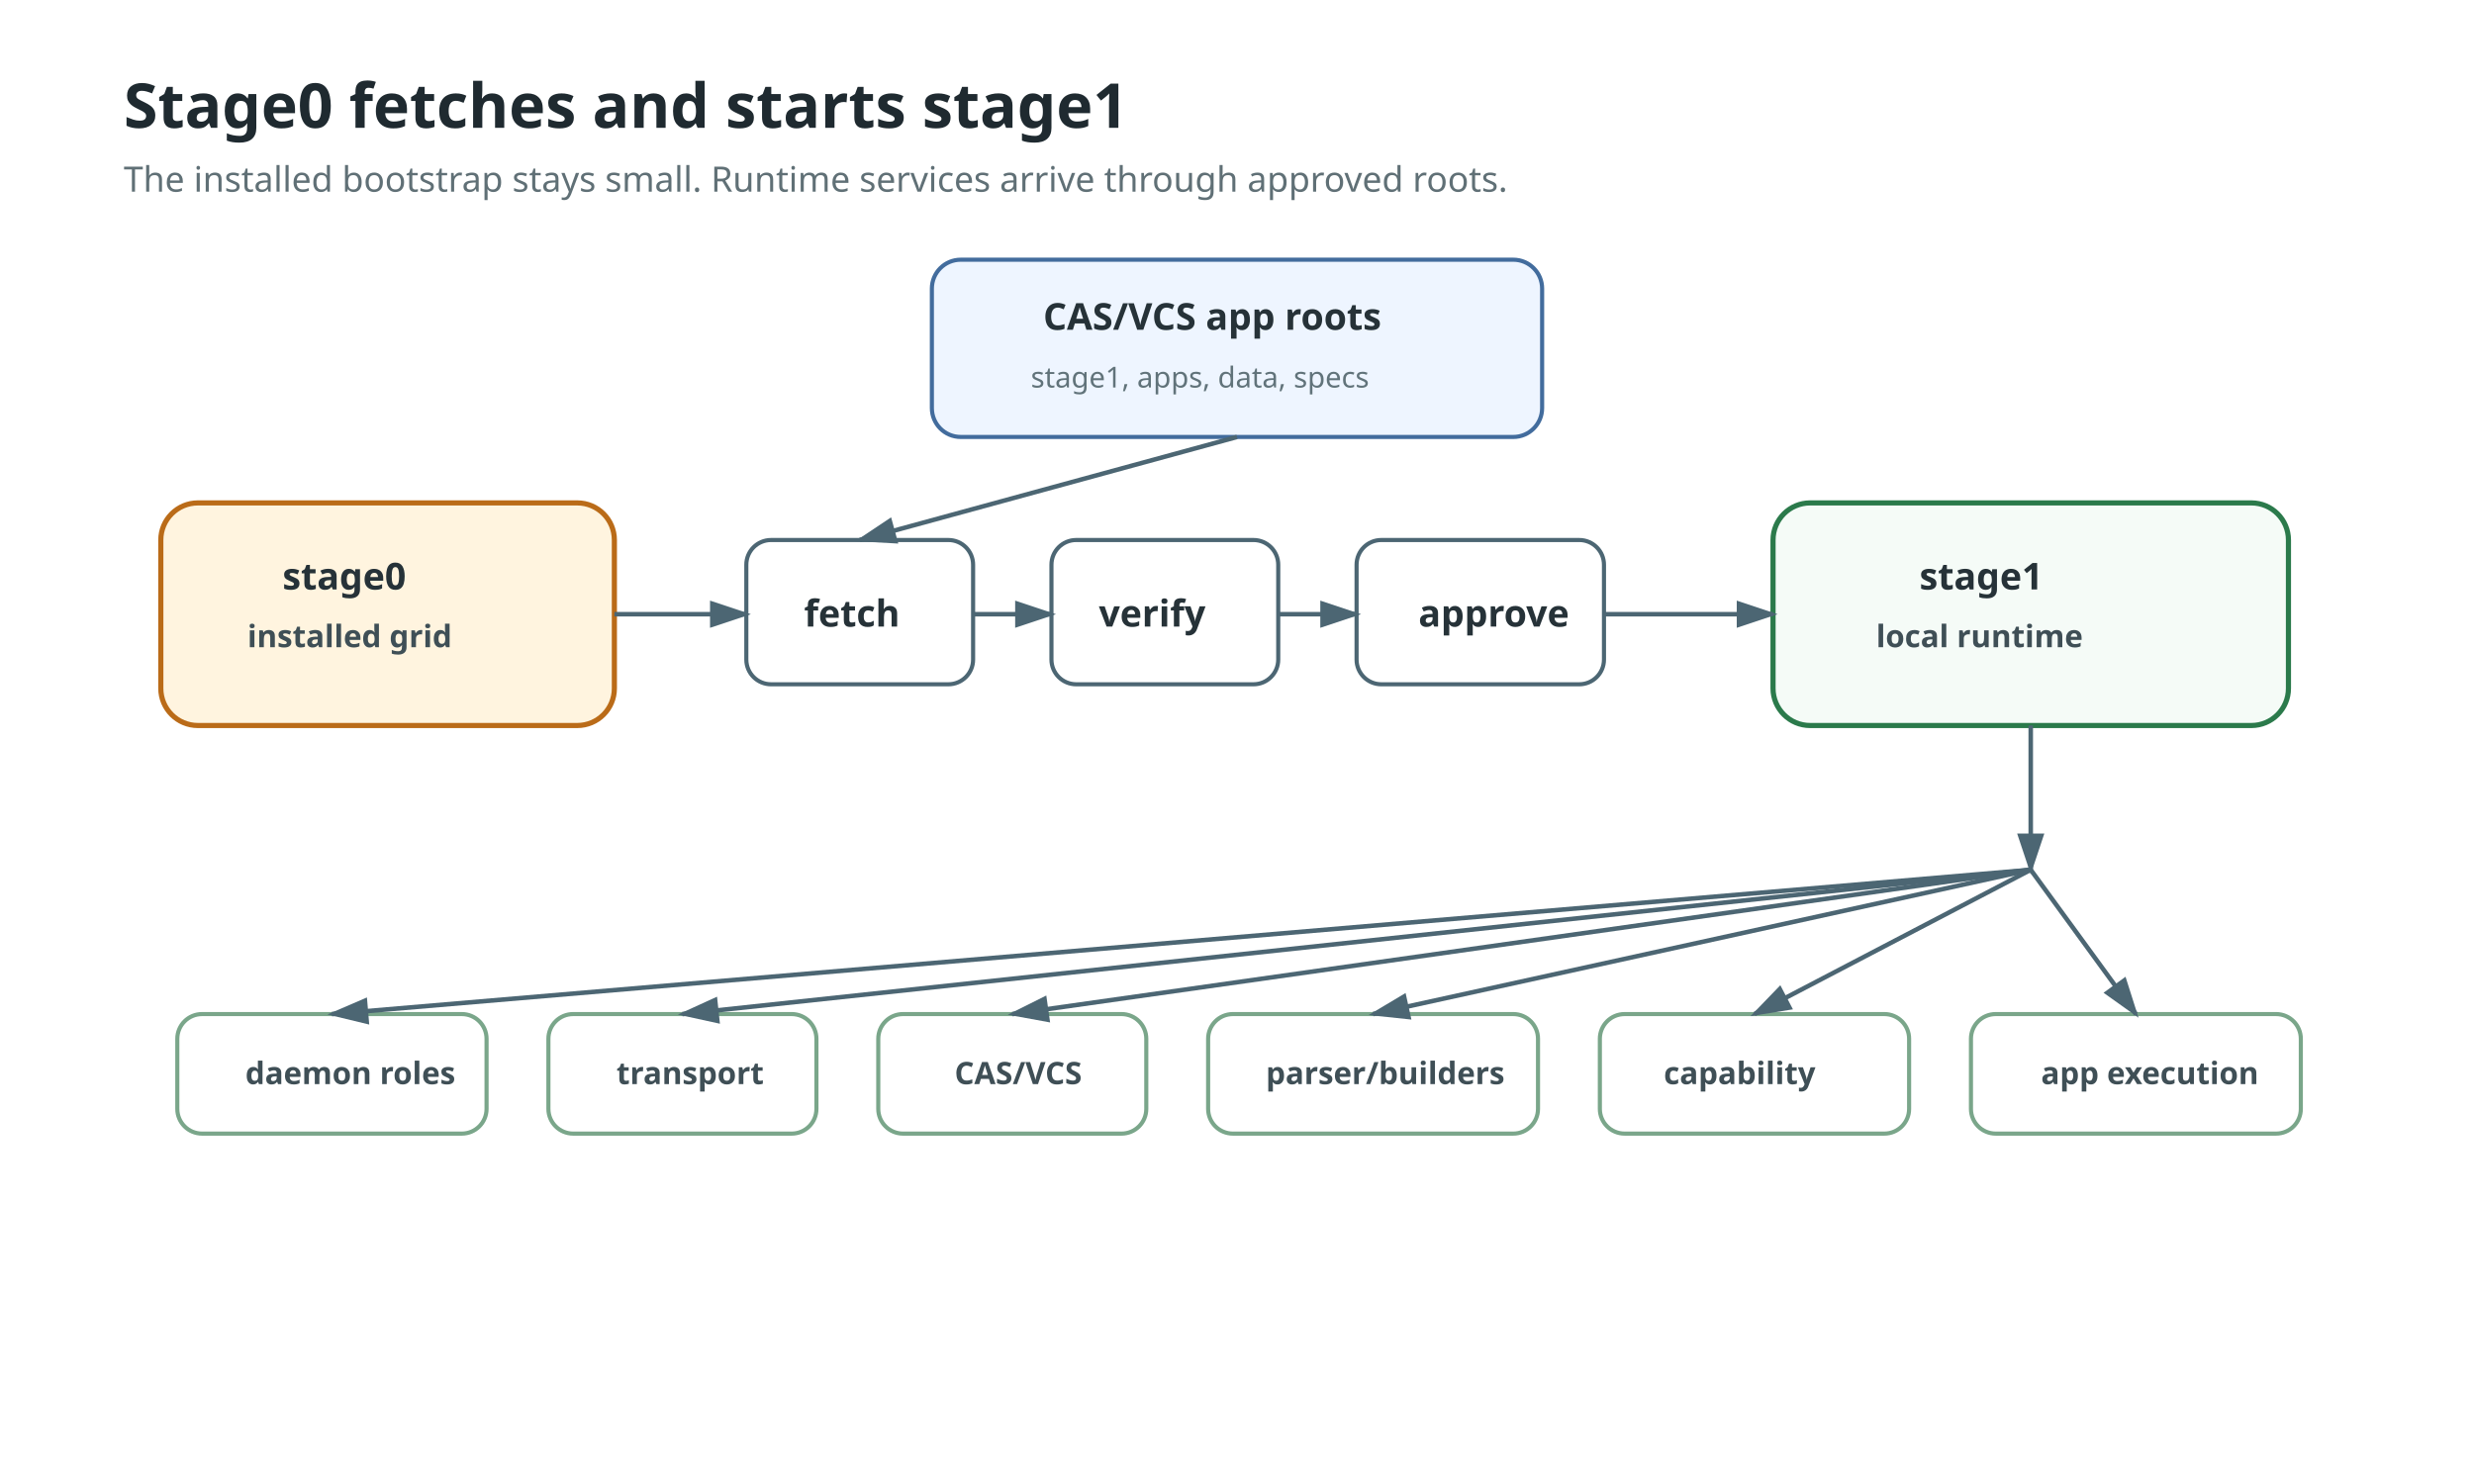
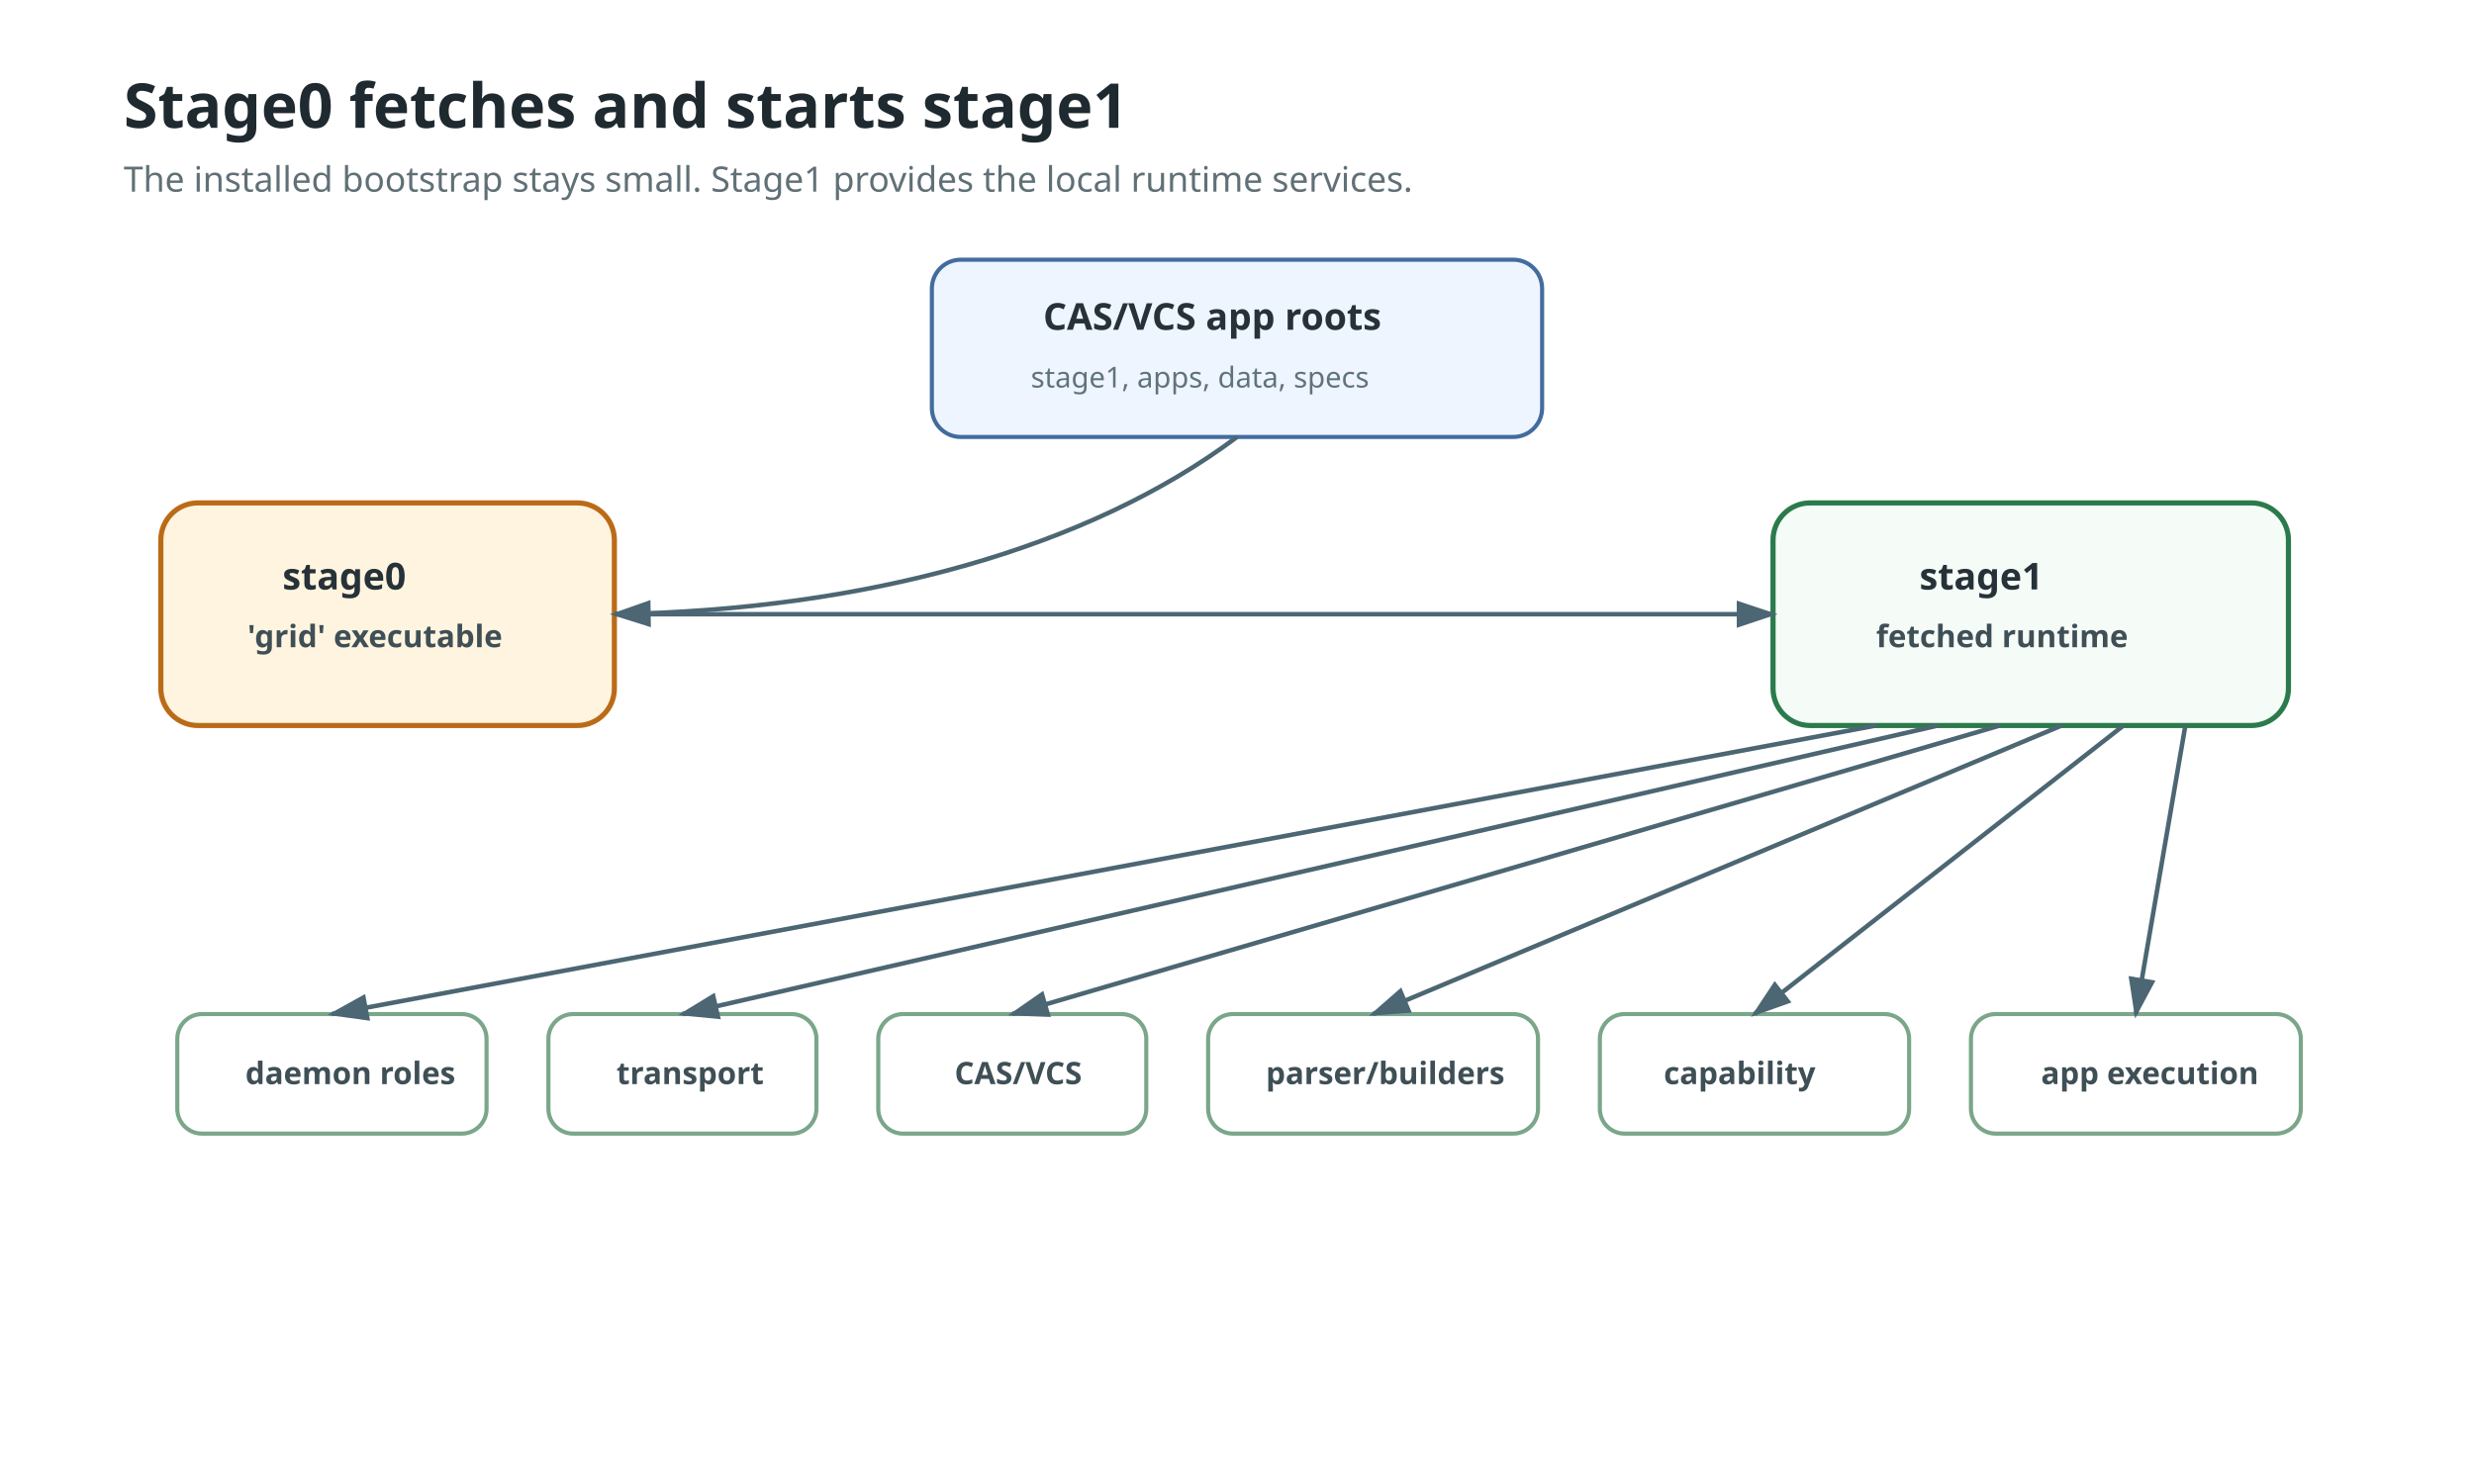
- <svg xmlns="http://www.w3.org/2000/svg" viewBox="0 0 1200 720" width="900" height="540" role="img" aria-labelledby="title desc">
-   <defs>
+ <svg xmlns="http://www.w3.org/2000/svg" viewBox="0 0 1200 720" width="900" height="540" role="img" aria-labelledby="title desc" version="1.1" id="svg75">
+   <defs id="defs9">
    <marker id="arrow" markerWidth="10" markerHeight="10" refX="8" refY="3" orient="auto" markerUnits="strokeWidth">
-       <path d="M0,0 L0,6 L9,3 z" fill="#4c6673" />
+       <path d="M0,0 L0,6 L9,3 z" fill="#4c6673" id="path4" />
    </marker>
-     <style>
+     <style id="style7">
      .title { font: 700 30px sans-serif; fill: #1f2a30; }
      .subtitle { font: 500 17px sans-serif; fill: #607076; }
      .stage0 { fill: #fff4df; stroke: #ba6b18; stroke-width: 2.5; rx: 18; }
      .stage1 { fill: #f5fbf7; stroke: #2b7a4b; stroke-width: 2.5; rx: 18; }
      .store { fill: #eef5ff; stroke: #426c9d; stroke-width: 2; rx: 14; }
-       .step { fill: #ffffff; stroke: #4c6673; stroke-width: 2; rx: 12; }
      .service { fill: #ffffff; stroke: #7aa68a; stroke-width: 2; rx: 12; }
      .label { font: 700 18px sans-serif; fill: #263238; }
      .small { font: 600 15px sans-serif; fill: #3f4f56; }
      .muted { font: 500 14px sans-serif; fill: #61737a; }
      .link { fill: none; stroke: #4c6673; stroke-width: 2.2; marker-end: url(#arrow); }
    </style>
  </defs>
-   <rect width="1200" height="720" fill="#ffffff" />
-   <text class="title" x="60" y="62">Stage0 fetches and starts stage1</text>
-   <text class="subtitle" x="60" y="93">The installed bootstrap stays small. Runtime services arrive through approved roots.</text>
-   <rect class="store" x="452" y="126" width="296" height="86" />
-   <text class="label" x="506" y="160">CAS/VCS app roots</text>
-   <text class="muted" x="500" y="188">stage1, apps, data, specs</text>
-   <rect class="stage0" x="78" y="244" width="220" height="108" />
-   <text class="label" x="137" y="286">stage0</text>
-   <text class="small" x="120" y="314">installed grid</text>
-   <rect class="step" x="362" y="262" width="110" height="70" />
-   <text class="label" x="390" y="304">fetch</text>
-   <rect class="step" x="510" y="262" width="110" height="70" />
-   <text class="label" x="533" y="304">verify</text>
-   <rect class="step" x="658" y="262" width="120" height="70" />
-   <text class="label" x="688" y="304">approve</text>
-   <rect class="stage1" x="860" y="244" width="250" height="108" />
-   <text class="label" x="931" y="286">stage1</text>
-   <text class="small" x="910" y="314">local runtime</text>
-   <rect class="service" x="86" y="492" width="150" height="58" />
-   <text class="small" x="119" y="526">daemon roles</text>
-   <rect class="service" x="266" y="492" width="130" height="58" />
-   <text class="small" x="299" y="526">transport</text>
-   <rect class="service" x="426" y="492" width="130" height="58" />
-   <text class="small" x="463" y="526">CAS/VCS</text>
-   <rect class="service" x="586" y="492" width="160" height="58" />
-   <text class="small" x="614" y="526">parser/builders</text>
-   <rect class="service" x="776" y="492" width="150" height="58" />
-   <text class="small" x="807" y="526">capability</text>
-   <rect class="service" x="956" y="492" width="160" height="58" />
-   <text class="small" x="990" y="526">app execution</text>
-   <path class="link" d="M298 298 L362 298" />
-   <path class="link" d="M472 298 L510 298" />
-   <path class="link" d="M620 298 L658 298" />
-   <path class="link" d="M778 298 L860 298" />
-   <path class="link" d="M600 212 L417 262" />
-   <path class="link" d="M985 352 L985 422" />
-   <path class="link" d="M985 422 L161 492" />
-   <path class="link" d="M985 422 L331 492" />
-   <path class="link" d="M985 422 L491 492" />
-   <path class="link" d="M985 422 L666 492" />
-   <path class="link" d="M985 422 L851 492" />
-   <path class="link" d="M985 422 L1036 492" />
+   <rect width="1200" height="720" fill="#ffffff" id="rect11" />
+   <text class="title" x="60" y="62" id="text13">Stage0 fetches and starts stage1</text>
+   <text class="subtitle" x="60" y="93" id="text15">The installed bootstrap stays small. Stage1 provides the local runtime services.</text>
+   <rect class="store" x="452" y="126" width="296" height="86" id="rect17" />
+   <text class="label" x="506" y="160" id="text19">CAS/VCS app roots</text>
+   <text class="muted" x="500" y="188" id="text21">stage1, apps, data, specs</text>
+   <rect class="stage0" x="78" y="244" width="220" height="108" id="rect23" />
+   <text class="label" x="137" y="286" id="text25">stage0</text>
+   <text class="small" x="120" y="314" id="text27" style="font-style:normal;font-variant:normal;font-weight:600;font-stretch:normal;font-size:15px;line-height:normal;font-family:sans-serif">'grid' executable</text>
+   <rect class="stage1" x="860" y="244" width="250" height="108" id="rect29" />
+   <text class="label" x="931" y="286" id="text31">stage1</text>
+   <text class="small" x="910" y="314" id="text33" style="font-style:normal;font-variant:normal;font-weight:600;font-stretch:normal;font-size:15px;line-height:normal;font-family:sans-serif">fetched runtime</text>
+   <rect class="service" x="86" y="492" width="150" height="58" id="rect35" />
+   <text class="small" x="119" y="526" id="text37">daemon roles</text>
+   <rect class="service" x="266" y="492" width="130" height="58" id="rect39" />
+   <text class="small" x="299" y="526" id="text41">transport</text>
+   <rect class="service" x="426" y="492" width="130" height="58" id="rect43" />
+   <text class="small" x="463" y="526" id="text45">CAS/VCS</text>
+   <rect class="service" x="586" y="492" width="160" height="58" id="rect47" />
+   <text class="small" x="614" y="526" id="text49">parser/builders</text>
+   <rect class="service" x="776" y="492" width="150" height="58" id="rect51" />
+   <text class="small" x="807" y="526" id="text53">capability</text>
+   <rect class="service" x="956" y="492" width="160" height="58" id="rect55" />
+   <text class="small" x="990" y="526" id="text57">app execution</text>
+   <path class="link" d="M600 212 C528 266 420 296 298 298" id="path59" />
+   <path class="link" d="M298 298 L860 298" id="path61" />
+   <path class="link" d="M910 352 L161 492" id="path63" />
+   <path class="link" d="M940 352 L331 492" id="path65" />
+   <path class="link" d="M970 352 L491 492" id="path67" />
+   <path class="link" d="M1000 352 L666 492" id="path69" />
+   <path class="link" d="M1030 352 L851 492" id="path71" />
+   <path class="link" d="M1060 352 L1036 492" id="path73" />
</svg>
